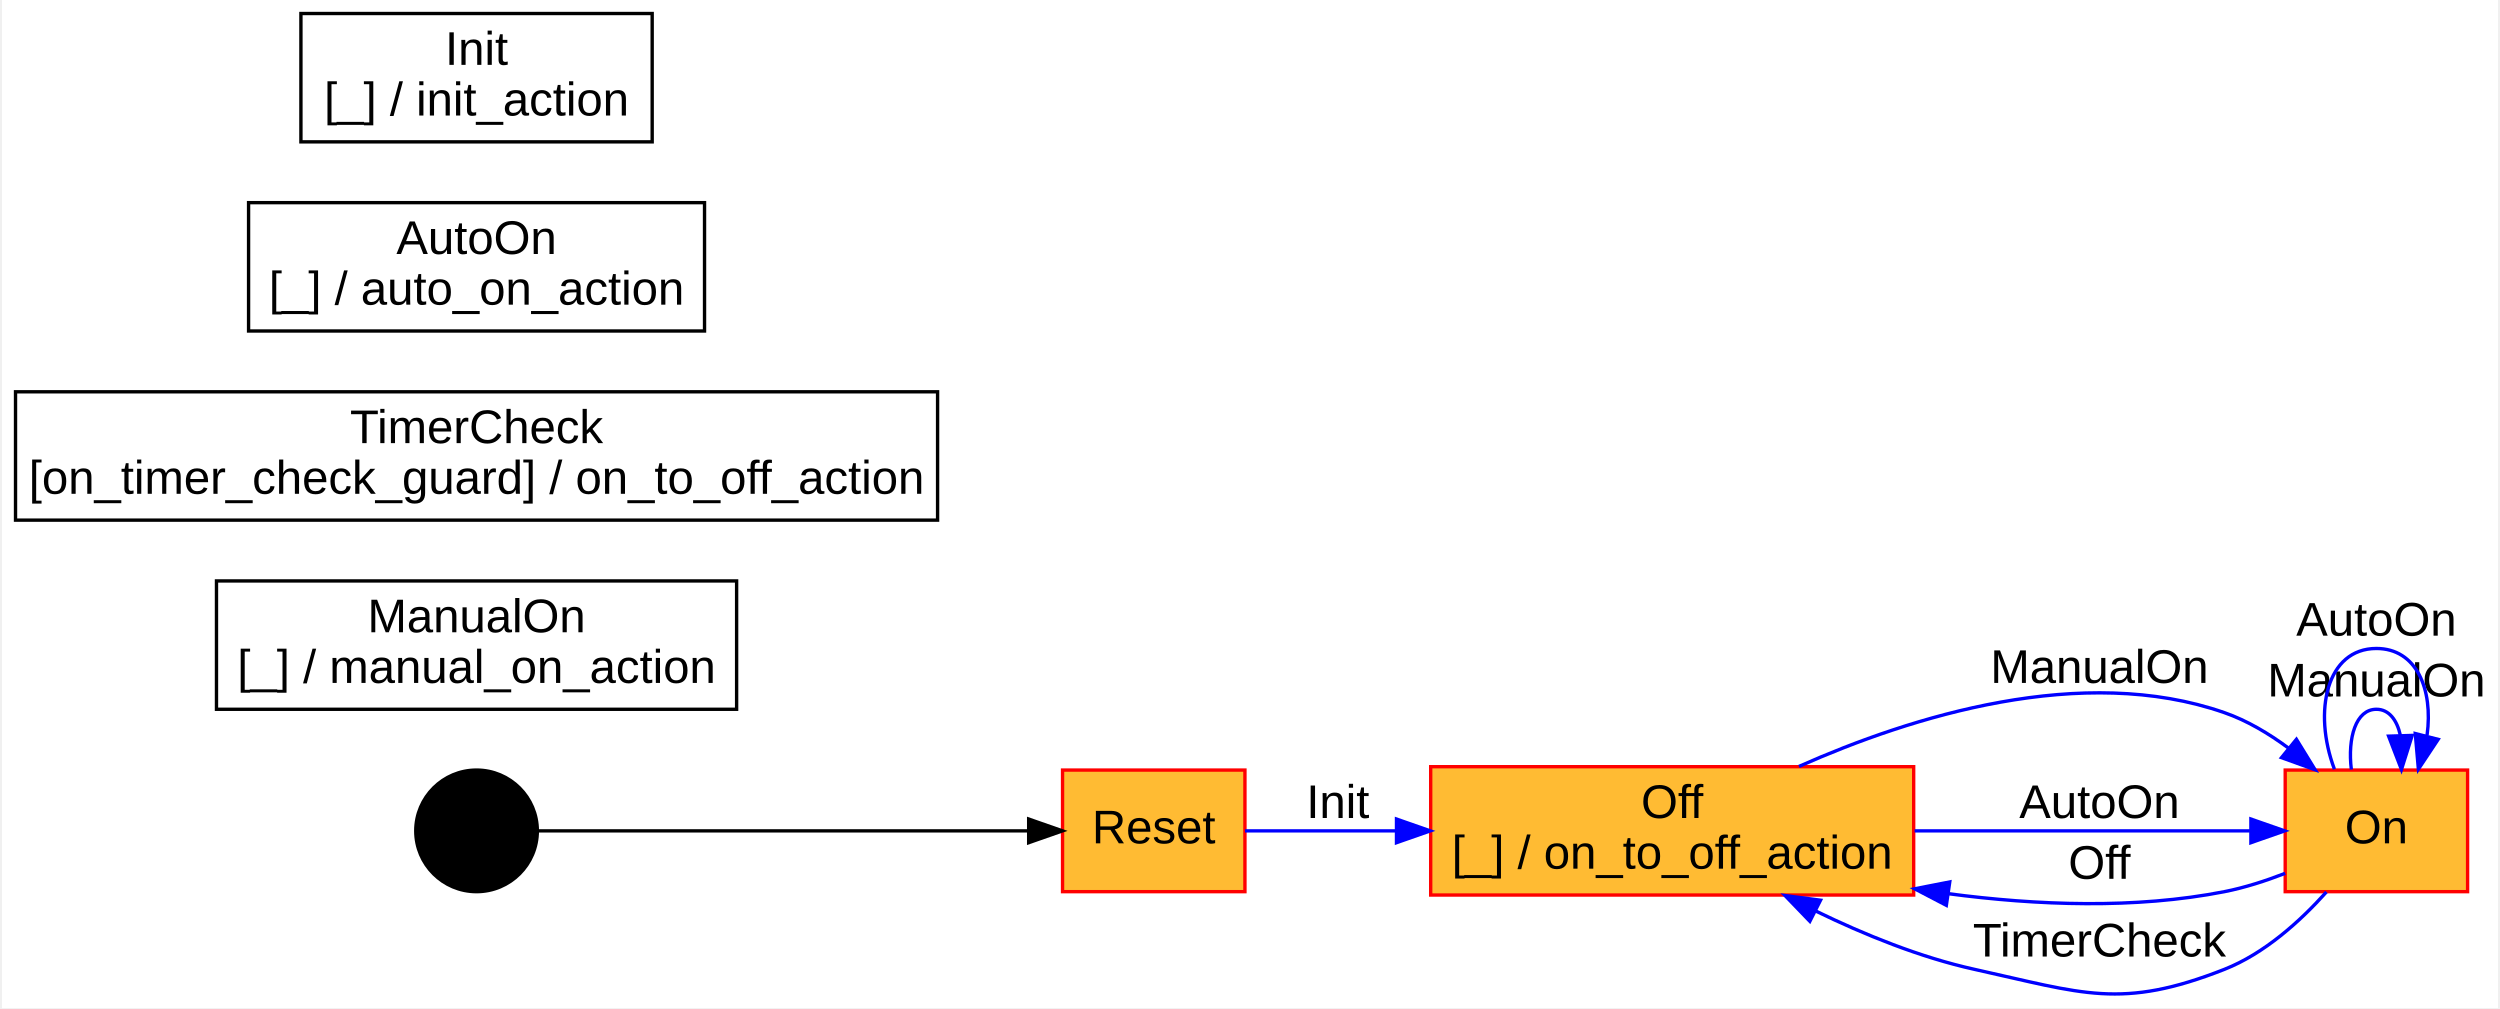
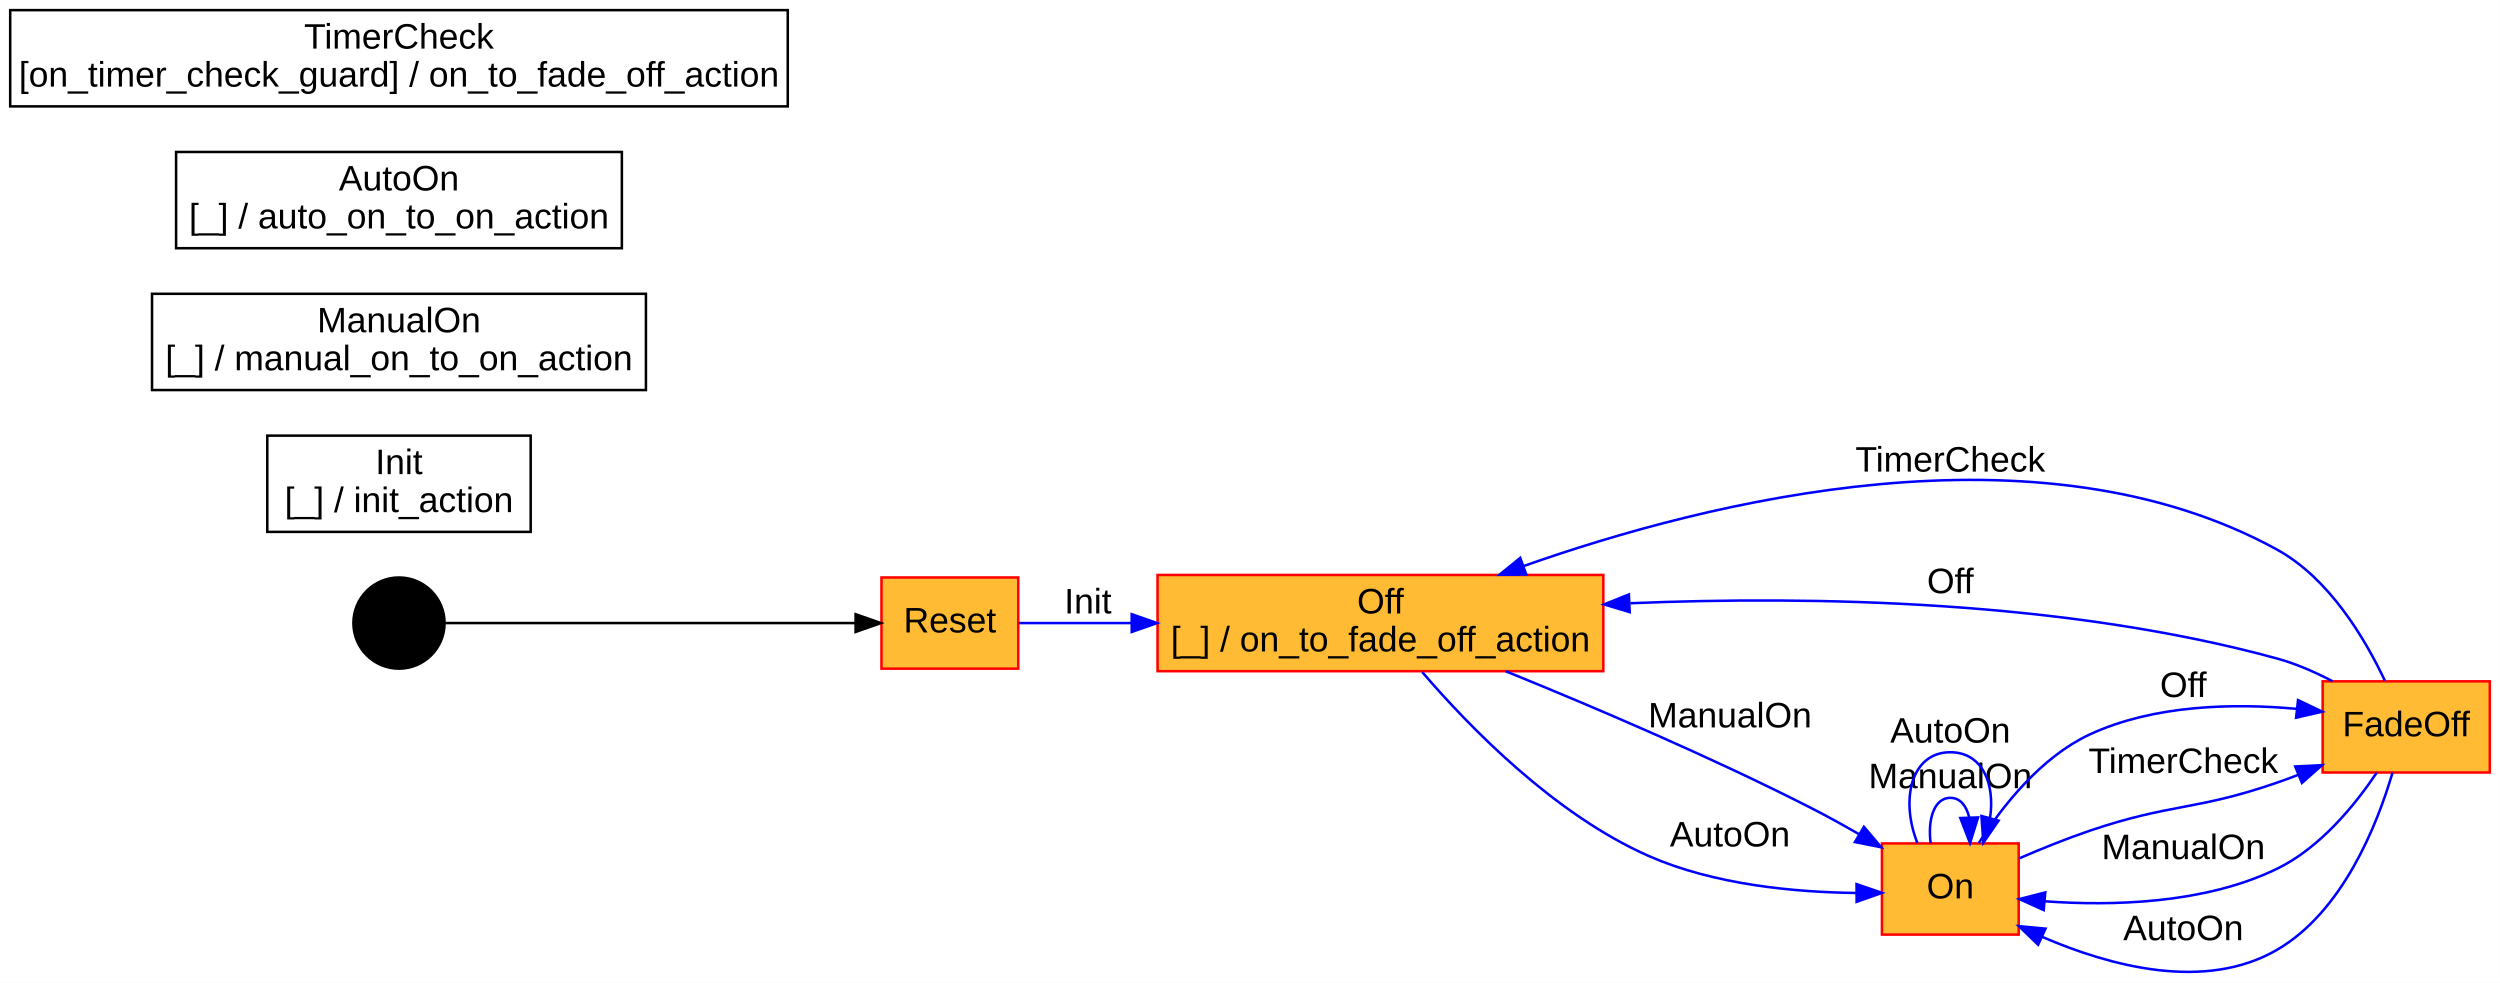
- <svg xmlns="http://www.w3.org/2000/svg" width="739pt" height="298pt" viewBox="0.00 0.00 739.00 298.48">
-   <g id="graph0" class="graph" transform="scale(1 1) rotate(0) translate(4 294.48)">
-     <polygon fill="white" stroke="transparent" points="-4,4 -4,-294.48 735,-294.48 735,4 -4,4" />
+ <svg xmlns="http://www.w3.org/2000/svg" width="987pt" height="388pt" viewBox="0.00 0.00 987.00 388.02">
+   <g id="graph0" class="graph" transform="scale(1 1) rotate(0) translate(4 384.02)">
+     <polygon fill="white" stroke="transparent" points="-4,4 -4,-384.02 983,-384.02 983,4 -4,4" />
    <g id="node1" class="node">
-       <ellipse fill="black" stroke="black" cx="136.5" cy="-48.48" rx="18" ry="18" />
-       <text text-anchor="middle" x="136.5" y="-44.78" font-family="Arial" font-size="14.00">s</text>
+       <ellipse fill="black" stroke="black" cx="153.5" cy="-138.02" rx="18" ry="18" />
+       <text text-anchor="middle" x="153.5" y="-134.32" font-family="Arial" font-size="14.00">s</text>
    </g>
    <g id="node2" class="node">
-       <polygon fill="#ffbb33" stroke="red" points="364,-66.48 310,-66.48 310,-30.48 364,-30.48 364,-66.48" />
-       <text text-anchor="middle" x="337" y="-44.78" font-family="Arial" font-size="14.00">Reset</text>
+       <polygon fill="#ffbb33" stroke="red" points="398,-156.02 344,-156.02 344,-120.02 398,-120.02 398,-156.02" />
+       <text text-anchor="middle" x="371" y="-134.32" font-family="Arial" font-size="14.00">Reset</text>
    </g>
    <g id="edge1" class="edge">
-       <path fill="none" stroke="black" d="M154.77,-48.48C187.01,-48.48 256.98,-48.48 299.93,-48.48" />
-       <polygon fill="black" stroke="black" points="299.97,-51.98 309.97,-48.48 299.97,-44.98 299.97,-51.98" />
+       <path fill="none" stroke="black" d="M171.77,-138.02C206.78,-138.02 286.75,-138.02 333.72,-138.02" />
+       <polygon fill="black" stroke="black" points="333.78,-141.52 343.78,-138.02 333.78,-134.52 333.78,-141.52" />
+     </g>
+     <g id="node5" class="node">
+       <polygon fill="#ffbb33" stroke="red" points="629,-157.02 453,-157.02 453,-119.02 629,-119.02 629,-157.02" />
+       <text text-anchor="middle" x="541" y="-141.82" font-family="Arial" font-size="14.00">Off</text>
+       <text text-anchor="middle" x="541" y="-126.82" font-family="Arial" font-size="14.00">[_] / on_to_fade_off_action</text>
+     </g>
+     <g id="edge2" class="edge">
+       <path fill="none" stroke="blue" d="M398.25,-138.02C410.63,-138.02 426.26,-138.02 442.57,-138.02" />
+       <polygon fill="blue" stroke="blue" points="442.8,-141.52 452.8,-138.02 442.8,-134.52 442.8,-141.52" />
+       <text text-anchor="middle" x="425.5" y="-141.82" font-family="Arial" font-size="14.00">Init</text>
    </g>
    <g id="node3" class="node">
-       <polygon fill="#ffbb33" stroke="red" points="562,-67.48 419,-67.48 419,-29.48 562,-29.48 562,-67.48" />
-       <text text-anchor="middle" x="490.5" y="-52.28" font-family="Arial" font-size="14.00">Off</text>
-       <text text-anchor="middle" x="490.5" y="-37.28" font-family="Arial" font-size="14.00">[_] / on_to_off_action</text>
+       <polygon fill="#ffbb33" stroke="red" points="793,-51.02 739,-51.02 739,-15.02 793,-15.02 793,-51.02" />
+       <text text-anchor="middle" x="766" y="-29.32" font-family="Arial" font-size="14.00">On</text>
+     </g>
+     <g id="edge9" class="edge">
+       <path fill="none" stroke="blue" d="M758.22,-51.17C757.02,-60.56 759.62,-69.02 766,-69.02 769.89,-69.02 772.37,-65.88 773.45,-61.3" />
+       <polygon fill="blue" stroke="blue" points="776.95,-61.28 773.78,-51.17 769.95,-61.05 776.95,-61.28" />
+       <text text-anchor="middle" x="766" y="-72.82" font-family="Arial" font-size="14.00">ManualOn</text>
+     </g>
+     <g id="edge10" class="edge">
+       <path fill="none" stroke="blue" d="M752.96,-51.28C746.2,-68.42 750.55,-87.02 766,-87.02 778.56,-87.02 783.78,-74.74 781.67,-60.94" />
+       <polygon fill="blue" stroke="blue" points="785.04,-60.01 779.04,-51.28 778.29,-61.85 785.04,-60.01" />
+       <text text-anchor="middle" x="766" y="-90.82" font-family="Arial" font-size="14.00">AutoOn</text>
+     </g>
+     <g id="node4" class="node">
+       <polygon fill="#ffbb33" stroke="red" points="979,-115.02 913,-115.02 913,-79.02 979,-79.02 979,-115.02" />
+       <text text-anchor="middle" x="946" y="-93.32" font-family="Arial" font-size="14.00">FadeOff</text>
+     </g>
+     <g id="edge11" class="edge">
+       <path fill="none" stroke="blue" d="M777.21,-51.13C786.53,-65.67 801.76,-85.08 821,-94.02 846.29,-105.78 877.72,-106.41 902.61,-104.16" />
+       <polygon fill="blue" stroke="blue" points="903.28,-107.61 912.84,-103.04 902.52,-100.65 903.28,-107.61" />
+       <text text-anchor="middle" x="858" y="-108.82" font-family="Arial" font-size="14.00">Off</text>
+     </g>
+     <g id="edge12" class="edge">
+       <path fill="none" stroke="blue" d="M793.06,-45.06C801.83,-48.86 811.74,-52.88 821,-56.02 853.16,-66.93 862.91,-63.92 895,-75.02 897.73,-75.96 900.52,-77 903.31,-78.08" />
+       <polygon fill="blue" stroke="blue" points="902.18,-81.4 912.76,-81.92 904.82,-74.91 902.18,-81.4" />
+       <text text-anchor="middle" x="858" y="-78.82" font-family="Arial" font-size="14.00">TimerCheck</text>
    </g>
    <g id="edge6" class="edge">
-       <path fill="none" stroke="blue" d="M364.04,-48.48C376.65,-48.48 392.56,-48.48 408.76,-48.48" />
-       <polygon fill="blue" stroke="blue" points="408.87,-51.98 418.87,-48.48 408.87,-44.98 408.87,-51.98" />
-       <text text-anchor="middle" x="391.5" y="-52.28" font-family="Arial" font-size="14.00">Init</text>
-     </g>
-     <g id="node4" class="node">
-       <polygon fill="#ffbb33" stroke="red" points="726,-66.48 672,-66.48 672,-30.48 726,-30.48 726,-66.48" />
-       <text text-anchor="middle" x="699" y="-44.78" font-family="Arial" font-size="14.00">On</text>
+       <path fill="none" stroke="blue" d="M934.36,-78.95C925.59,-65.91 911.88,-49.22 895,-41.02 866.45,-27.15 829.99,-26.25 803.3,-28.17" />
+       <polygon fill="blue" stroke="blue" points="802.88,-24.7 793.23,-29.06 803.5,-31.67 802.88,-24.7" />
+       <text text-anchor="middle" x="858" y="-44.82" font-family="Arial" font-size="14.00">ManualOn</text>
    </g>
    <g id="edge7" class="edge">
-       <path fill="none" stroke="blue" d="M528.03,-67.56C561.43,-82.39 611.91,-98.18 654,-83.48 660.69,-81.15 667.12,-77.32 672.9,-73.04" />
-       <polygon fill="blue" stroke="blue" points="675.32,-75.59 680.86,-66.57 670.9,-70.16 675.32,-75.59" />
-       <text text-anchor="middle" x="617" y="-92.28" font-family="Arial" font-size="14.00">ManualOn</text>
+       <path fill="none" stroke="blue" d="M940.6,-78.99C934.4,-57.92 920.82,-24.05 895,-9.02 866.59,7.51 829.18,-2.47 802.14,-14.18" />
+       <polygon fill="blue" stroke="blue" points="800.67,-11.01 793.04,-18.36 803.59,-17.37 800.67,-11.01" />
+       <text text-anchor="middle" x="858" y="-12.82" font-family="Arial" font-size="14.00">AutoOn</text>
+     </g>
+     <g id="edge5" class="edge">
+       <path fill="none" stroke="blue" d="M937.57,-115.26C929.7,-131.96 915.55,-155.73 895,-167.02 800.74,-218.81 670.51,-186.3 597.46,-160.5" />
+       <polygon fill="blue" stroke="blue" points="598.57,-157.18 587.97,-157.08 596.19,-163.76 598.57,-157.18" />
+       <text text-anchor="middle" x="766" y="-197.82" font-family="Arial" font-size="14.00">TimerCheck</text>
    </g>
    <g id="edge8" class="edge">
-       <path fill="none" stroke="blue" d="M562.28,-48.48C595.67,-48.48 634.11,-48.48 661.54,-48.48" />
-       <polygon fill="blue" stroke="blue" points="661.84,-51.98 671.84,-48.48 661.84,-44.98 661.84,-51.98" />
-       <text text-anchor="middle" x="617" y="-52.28" font-family="Arial" font-size="14.00">AutoOn</text>
+       <path fill="none" stroke="blue" d="M916.86,-115.08C909.96,-118.69 902.42,-121.99 895,-124.02 810.99,-147.03 711.56,-148.82 639.66,-145.85" />
+       <polygon fill="blue" stroke="blue" points="639.41,-142.34 629.26,-145.38 639.09,-149.33 639.41,-142.34" />
+       <text text-anchor="middle" x="766" y="-149.82" font-family="Arial" font-size="14.00">Off</text>
    </g>
-     <g id="edge2" class="edge">
-       <path fill="none" stroke="blue" d="M671.99,-35.91C666.2,-33.66 659.99,-31.66 654,-30.48 627.58,-25.29 598.42,-26.41 572.18,-29.89" />
-       <polygon fill="blue" stroke="blue" points="571.67,-26.43 562.28,-31.33 572.68,-33.36 571.67,-26.43" />
-       <text text-anchor="middle" x="617" y="-34.28" font-family="Arial" font-size="14.00">Off</text>
+     <g id="edge3" class="edge">
+       <path fill="none" stroke="blue" d="M590.46,-119C624.66,-105.12 671.28,-85.27 711,-65.02 717.2,-61.86 723.66,-58.29 729.87,-54.71" />
+       <polygon fill="blue" stroke="blue" points="731.89,-57.58 738.73,-49.49 728.34,-51.55 731.89,-57.58" />
+       <text text-anchor="middle" x="679" y="-96.82" font-family="Arial" font-size="14.00">ManualOn</text>
    </g>
    <g id="edge4" class="edge">
-       <path fill="none" stroke="blue" d="M684.2,-30.38C676.4,-21.68 665.85,-12.15 654,-7.48 623.4,4.57 612.12,-0.4 580,-7.48 563.99,-11.01 547.44,-17.73 533.04,-24.73" />
-       <polygon fill="blue" stroke="blue" points="531.26,-21.7 523.91,-29.33 534.42,-27.95 531.26,-21.7" />
-       <text text-anchor="middle" x="617" y="-11.28" font-family="Arial" font-size="14.00">TimerCheck</text>
-     </g>
-     <g id="edge3" class="edge">
-       <path fill="none" stroke="blue" d="M691.58,-66.64C690.44,-76.02 692.91,-84.48 699,-84.48 702.71,-84.48 705.08,-81.34 706.1,-76.76" />
-       <polygon fill="blue" stroke="blue" points="709.6,-76.74 706.42,-66.64 702.61,-76.52 709.6,-76.74" />
-       <text text-anchor="middle" x="699" y="-88.28" font-family="Arial" font-size="14.00">ManualOn</text>
-     </g>
-     <g id="edge5" class="edge">
-       <path fill="none" stroke="blue" d="M686.57,-66.74C680.12,-83.89 684.27,-102.48 699,-102.48 710.86,-102.48 715.86,-90.44 714,-76.8" />
-       <polygon fill="blue" stroke="blue" points="717.29,-75.57 711.43,-66.74 710.51,-77.3 717.29,-75.57" />
-       <text text-anchor="middle" x="699" y="-106.28" font-family="Arial" font-size="14.00">AutoOn</text>
-     </g>
-     <g id="node5" class="node">
-       <polygon fill="none" stroke="black" points="213.5,-122.48 59.5,-122.48 59.5,-84.48 213.5,-84.48 213.5,-122.48" />
-       <text text-anchor="middle" x="136.5" y="-107.28" font-family="Arial" font-size="14.00">ManualOn</text>
-       <text text-anchor="middle" x="136.5" y="-92.28" font-family="Arial" font-size="14.00">[_] / manual_on_action</text>
+       <path fill="none" stroke="blue" d="M557.48,-118.7C576.16,-96.92 609.73,-62.42 647,-46.02 672.8,-34.67 704.71,-31.73 728.84,-31.46" />
+       <polygon fill="blue" stroke="blue" points="728.98,-34.96 739,-31.5 729.01,-27.96 728.98,-34.96" />
+       <text text-anchor="middle" x="679" y="-49.82" font-family="Arial" font-size="14.00">AutoOn</text>
    </g>
    <g id="node6" class="node">
-       <polygon fill="none" stroke="black" points="273,-178.48 0,-178.48 0,-140.48 273,-140.48 273,-178.48" />
-       <text text-anchor="middle" x="136.5" y="-163.28" font-family="Arial" font-size="14.00">TimerCheck</text>
-       <text text-anchor="middle" x="136.5" y="-148.28" font-family="Arial" font-size="14.00">[on_timer_check_guard] / on_to_off_action</text>
+       <polygon fill="none" stroke="black" points="205.5,-212.02 101.5,-212.02 101.5,-174.02 205.5,-174.02 205.5,-212.02" />
+       <text text-anchor="middle" x="153.5" y="-196.82" font-family="Arial" font-size="14.00">Init</text>
+       <text text-anchor="middle" x="153.5" y="-181.82" font-family="Arial" font-size="14.00">[_] / init_action</text>
    </g>
    <g id="node7" class="node">
-       <polygon fill="none" stroke="black" points="204,-234.48 69,-234.48 69,-196.48 204,-196.48 204,-234.48" />
-       <text text-anchor="middle" x="136.5" y="-219.28" font-family="Arial" font-size="14.00">AutoOn</text>
-       <text text-anchor="middle" x="136.5" y="-204.28" font-family="Arial" font-size="14.00">[_] / auto_on_action</text>
+       <polygon fill="none" stroke="black" points="251,-268.02 56,-268.02 56,-230.02 251,-230.02 251,-268.02" />
+       <text text-anchor="middle" x="153.5" y="-252.82" font-family="Arial" font-size="14.00">ManualOn</text>
+       <text text-anchor="middle" x="153.5" y="-237.82" font-family="Arial" font-size="14.00">[_] / manual_on_to_on_action</text>
    </g>
    <g id="node8" class="node">
-       <polygon fill="none" stroke="black" points="188.5,-290.48 84.5,-290.48 84.5,-252.48 188.5,-252.48 188.5,-290.48" />
-       <text text-anchor="middle" x="136.5" y="-275.28" font-family="Arial" font-size="14.00">Init</text>
-       <text text-anchor="middle" x="136.5" y="-260.28" font-family="Arial" font-size="14.00">[_] / init_action</text>
+       <polygon fill="none" stroke="black" points="241.5,-324.02 65.5,-324.02 65.5,-286.02 241.5,-286.02 241.5,-324.02" />
+       <text text-anchor="middle" x="153.5" y="-308.82" font-family="Arial" font-size="14.00">AutoOn</text>
+       <text text-anchor="middle" x="153.5" y="-293.82" font-family="Arial" font-size="14.00">[_] / auto_on_to_on_action</text>
+     </g>
+     <g id="node9" class="node">
+       <polygon fill="none" stroke="black" points="307,-380.02 0,-380.02 0,-342.02 307,-342.02 307,-380.02" />
+       <text text-anchor="middle" x="153.5" y="-364.82" font-family="Arial" font-size="14.00">TimerCheck</text>
+       <text text-anchor="middle" x="153.5" y="-349.82" font-family="Arial" font-size="14.00">[on_timer_check_guard] / on_to_fade_off_action</text>
    </g>
  </g>
</svg>
